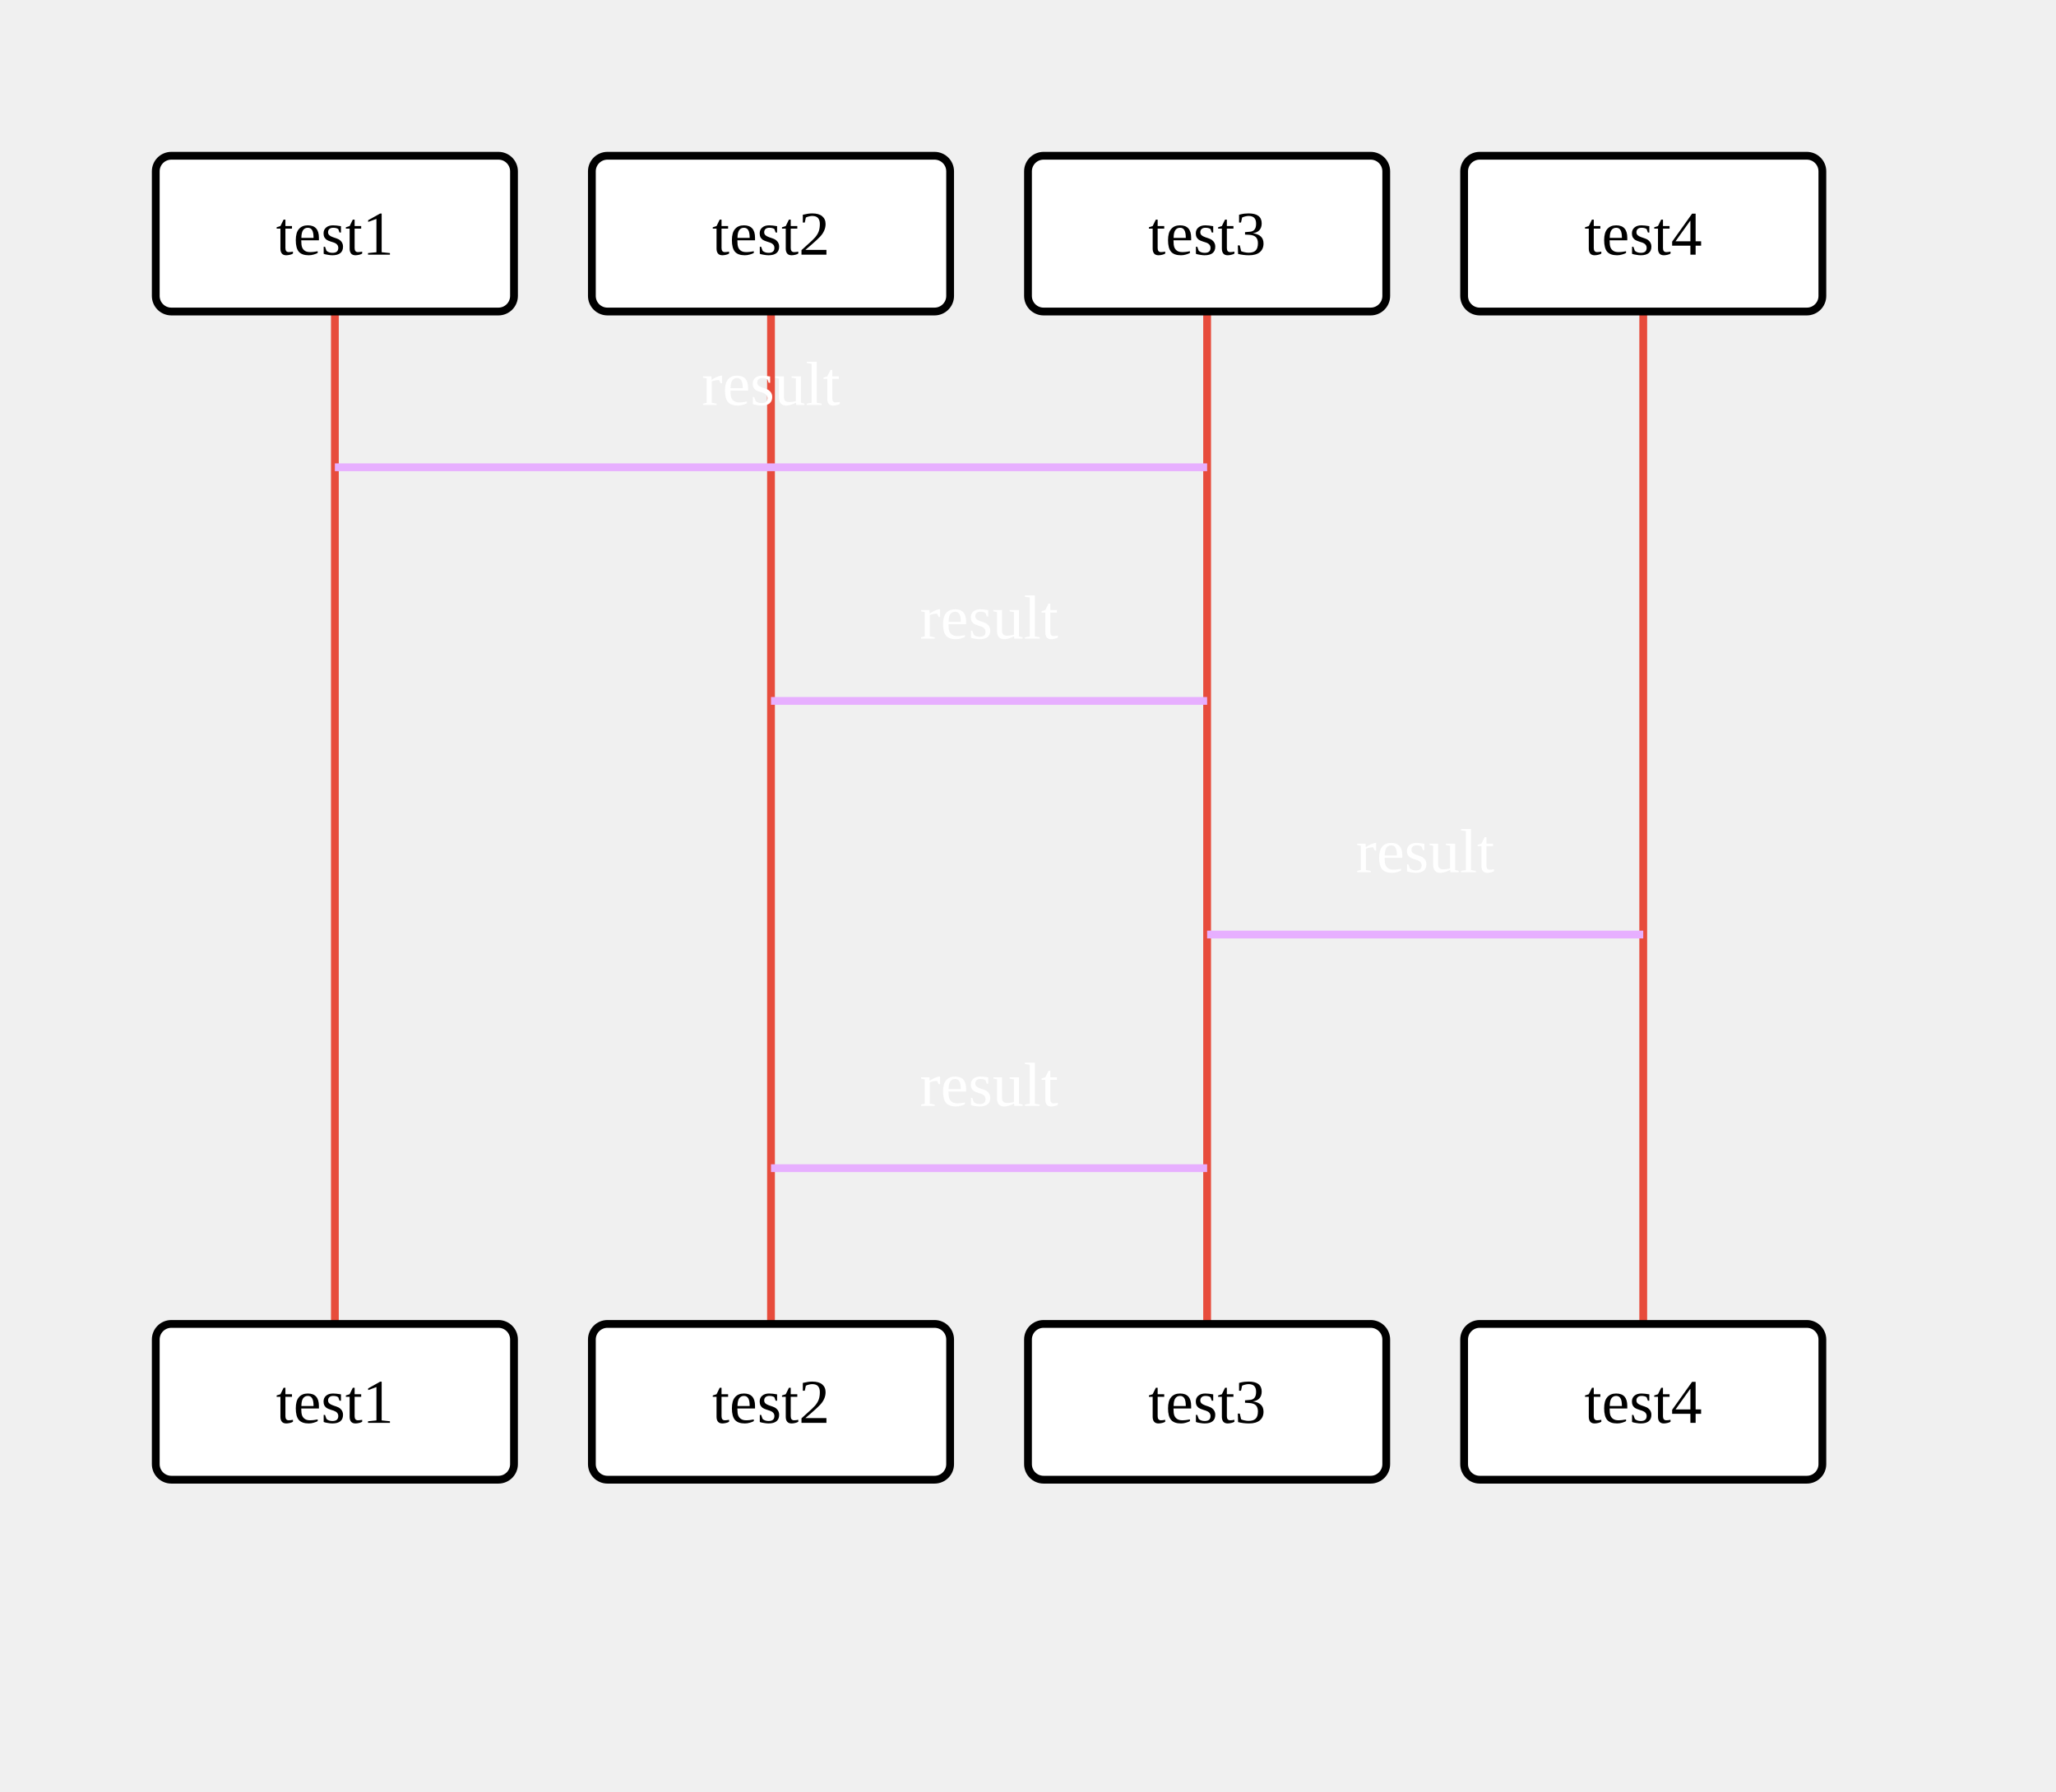
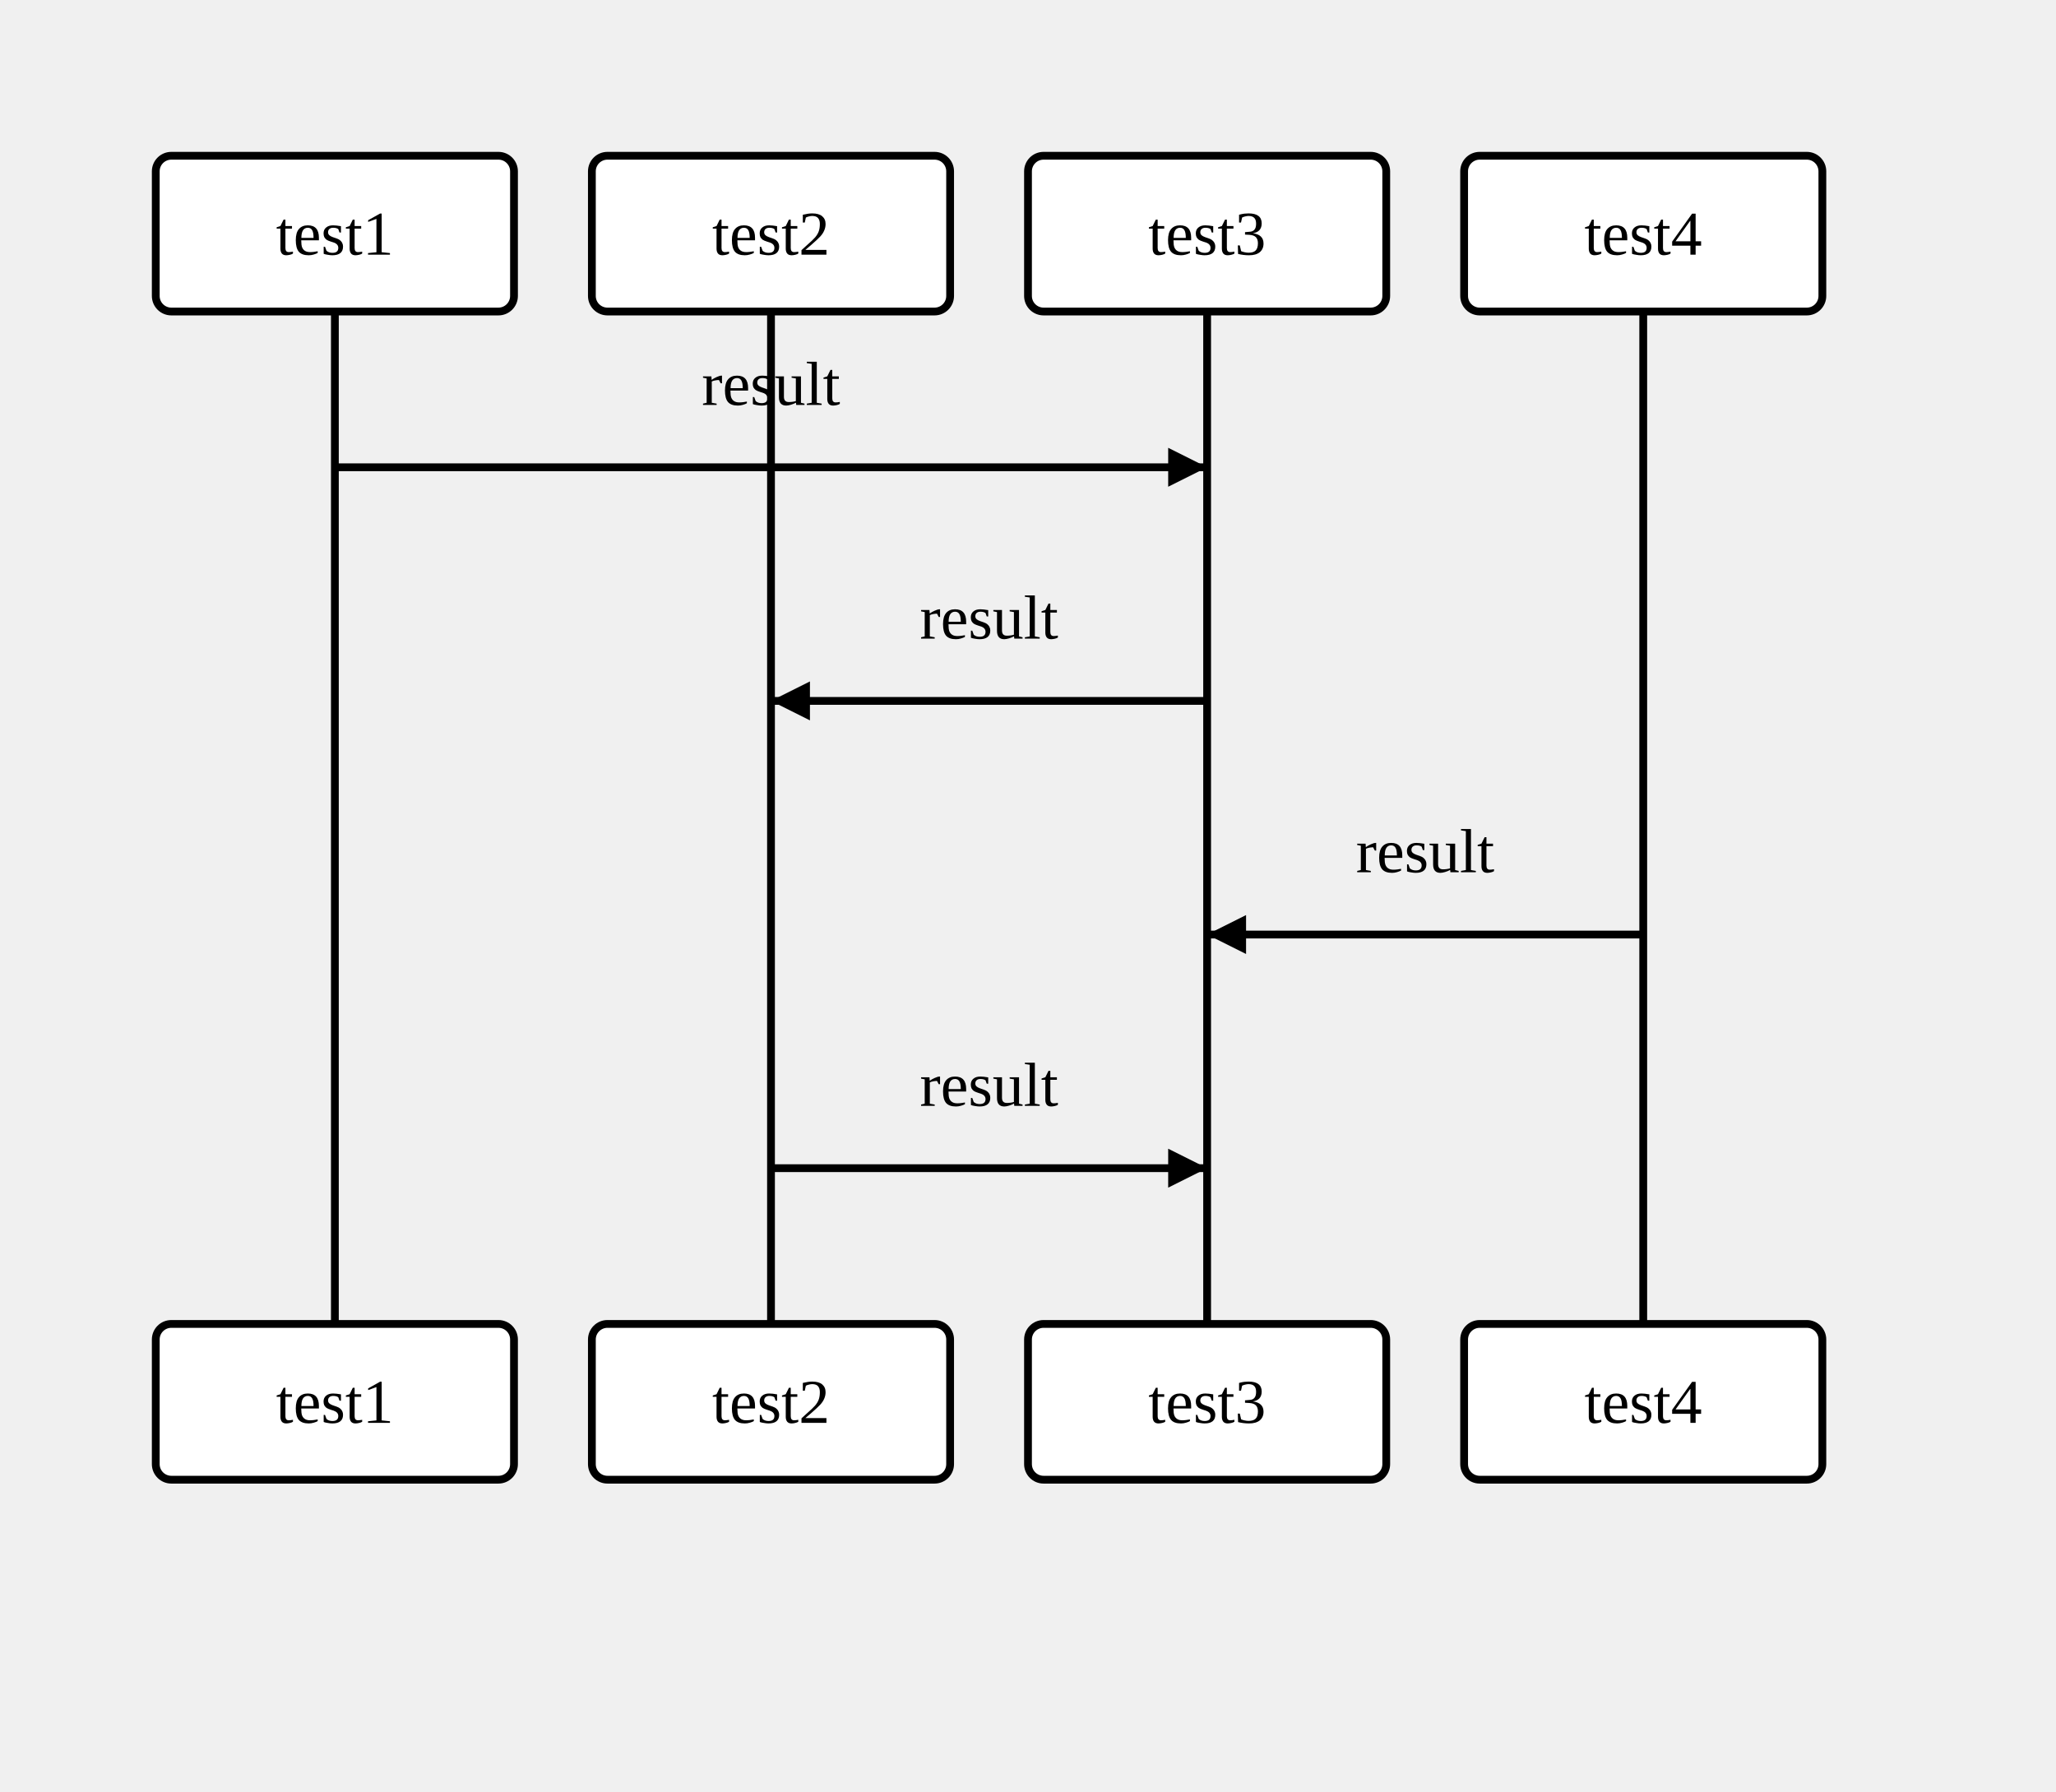
- <svg xmlns="http://www.w3.org/2000/svg" viewBox="0 0 264 230">
+ <svg xmlns="http://www.w3.org/2000/svg" style="background-color:#fff" viewBox="0 0 264 230">
+   <defs>
+     <marker id="marker-1" markerHeight="5" markerWidth="5" orient="auto-start-reverse" refX="10" refY="5" viewBox="0 0 10 10">
+       <path d="M 0 0 L 10 5 L 0 10 z" />
+     </marker>
+   </defs>
  <g>
-     <line stroke="#e74c3c" x1="43" x2="43" y1="30" y2="180" />
-   </g>
-   <g>
-     <line stroke="#e74c3c" x1="99" x2="99" y1="30" y2="180" />
-   </g>
-   <g>
-     <line stroke="#e74c3c" x1="155" x2="155" y1="30" y2="180" />
-   </g>
-   <g>
-     <line stroke="#e74c3c" x1="211" x2="211" y1="30" y2="180" />
-   </g>
-   <g>
-     <rect fill="#ffffff" height="20" rx="2" ry="2" stroke="#000" stroke-width="1" width="46" x="20" y="20" />
-     <text dominant-baseline="central" fill="#000000" font-size="8" text-anchor="middle" x="43" y="30">
+     <g>
+       <line stroke="#000" x1="43" x2="43" y1="40" y2="170" />
+     </g>
+     <g>
+       <line stroke="#000" x1="99" x2="99" y1="40" y2="170" />
+     </g>
+     <g>
+       <line stroke="#000" x1="155" x2="155" y1="40" y2="170" />
+     </g>
+     <g>
+       <line stroke="#000" x1="211" x2="211" y1="40" y2="170" />
+     </g>
+     <g>
+       <rect fill="#ffffff" height="20" rx="2" ry="2" stroke="#000000" stroke-width="1" width="46" x="76" y="20" />
+       <text dominant-baseline="central" fill="#000000" font-size="8" text-anchor="middle" x="99" y="30">
+ test2
+ </text>
+       <rect fill="#ffffff" height="20" rx="2" ry="2" stroke="#000000" stroke-width="1" width="46" x="76" y="170" />
+       <text dominant-baseline="central" fill="#000000" font-size="8" text-anchor="middle" x="99" y="180">
+ test2
+ </text>
+     </g>
+     <g>
+       <rect fill="#ffffff" height="20" rx="2" ry="2" stroke="#000000" stroke-width="1" width="46" x="188" y="20" />
+       <text dominant-baseline="central" fill="#000000" font-size="8" text-anchor="middle" x="211" y="30">
+ test4
+ </text>
+       <rect fill="#ffffff" height="20" rx="2" ry="2" stroke="#000000" stroke-width="1" width="46" x="188" y="170" />
+       <text dominant-baseline="central" fill="#000000" font-size="8" text-anchor="middle" x="211" y="180">
+ test4
+ </text>
+     </g>
+     <g>
+       <rect fill="#ffffff" height="20" rx="2" ry="2" stroke="#000000" stroke-width="1" width="46" x="132" y="20" />
+       <text dominant-baseline="central" fill="#000000" font-size="8" text-anchor="middle" x="155" y="30">
+ test3
+ </text>
+       <rect fill="#ffffff" height="20" rx="2" ry="2" stroke="#000000" stroke-width="1" width="46" x="132" y="170" />
+       <text dominant-baseline="central" fill="#000000" font-size="8" text-anchor="middle" x="155" y="180">
+ test3
+ </text>
+     </g>
+     <g>
+       <rect fill="#ffffff" height="20" rx="2" ry="2" stroke="#000000" stroke-width="1" width="46" x="20" y="20" />
+       <text dominant-baseline="central" fill="#000000" font-size="8" text-anchor="middle" x="43" y="30">
test1
</text>
-     <rect fill="#ffffff" height="20" rx="2" ry="2" stroke="#000" stroke-width="1" width="46" x="20" y="170" />
-     <text dominant-baseline="central" fill="#000000" font-size="8" text-anchor="middle" x="43" y="180">
+       <rect fill="#ffffff" height="20" rx="2" ry="2" stroke="#000000" stroke-width="1" width="46" x="20" y="170" />
+       <text dominant-baseline="central" fill="#000000" font-size="8" text-anchor="middle" x="43" y="180">
test1
</text>
-   </g>
-   <g>
-     <rect fill="#ffffff" height="20" rx="2" ry="2" stroke="#000" stroke-width="1" width="46" x="76" y="20" />
-     <text dominant-baseline="central" fill="#000000" font-size="8" text-anchor="middle" x="99" y="30">
- test2
- </text>
-     <rect fill="#ffffff" height="20" rx="2" ry="2" stroke="#000" stroke-width="1" width="46" x="76" y="170" />
-     <text dominant-baseline="central" fill="#000000" font-size="8" text-anchor="middle" x="99" y="180">
- test2
- </text>
-   </g>
-   <g>
-     <rect fill="#ffffff" height="20" rx="2" ry="2" stroke="#000" stroke-width="1" width="46" x="132" y="20" />
-     <text dominant-baseline="central" fill="#000000" font-size="8" text-anchor="middle" x="155" y="30">
- test3
- </text>
-     <rect fill="#ffffff" height="20" rx="2" ry="2" stroke="#000" stroke-width="1" width="46" x="132" y="170" />
-     <text dominant-baseline="central" fill="#000000" font-size="8" text-anchor="middle" x="155" y="180">
- test3
- </text>
-   </g>
-   <g>
-     <rect fill="#ffffff" height="20" rx="2" ry="2" stroke="#000" stroke-width="1" width="46" x="188" y="20" />
-     <text dominant-baseline="central" fill="#000000" font-size="8" text-anchor="middle" x="211" y="30">
- test4
- </text>
-     <rect fill="#ffffff" height="20" rx="2" ry="2" stroke="#000" stroke-width="1" width="46" x="188" y="170" />
-     <text dominant-baseline="central" fill="#000000" font-size="8" text-anchor="middle" x="211" y="180">
- test4
- </text>
-   </g>
-   <g>
-     <line marker-end="url(#m)" stroke="#e7afff" x1="43" x2="155" y1="60" y2="60" />
-     <text fill="#ffffff" font-size="8" text-anchor="middle" x="99" y="52">
+     </g>
+     <g>
+       <line marker-end="url(#marker-1)" stroke="#000" x1="43" x2="155" y1="60" y2="60" />
+       <text fill="#000000" font-size="8" text-anchor="middle" x="99" y="52">
result
</text>
-   </g>
-   <g>
-     <line marker-end="url(#m)" stroke="#e7afff" x1="155" x2="99" y1="90" y2="90" />
-     <text fill="#ffffff" font-size="8" text-anchor="middle" x="127" y="82">
+     </g>
+     <g>
+       <line marker-end="url(#marker-1)" stroke="#000" x1="155" x2="99" y1="90" y2="90" />
+       <text fill="#000000" font-size="8" text-anchor="middle" x="127" y="82">
result
</text>
-   </g>
-   <g>
-     <line marker-end="url(#m)" stroke="#e7afff" x1="211" x2="155" y1="120" y2="120" />
-     <text fill="#ffffff" font-size="8" text-anchor="middle" x="183" y="112">
+     </g>
+     <g>
+       <line marker-end="url(#marker-1)" stroke="#000" x1="211" x2="155" y1="120" y2="120" />
+       <text fill="#000000" font-size="8" text-anchor="middle" x="183" y="112">
result
</text>
-   </g>
-   <g>
-     <line marker-end="url(#m)" stroke="#e7afff" x1="99" x2="155" y1="150" y2="150" />
-     <text fill="#ffffff" font-size="8" text-anchor="middle" x="127" y="142">
+     </g>
+     <g>
+       <line marker-end="url(#marker-1)" stroke="#000" x1="99" x2="155" y1="150" y2="150" />
+       <text fill="#000000" font-size="8" text-anchor="middle" x="127" y="142">
result
</text>
+     </g>
  </g>
</svg>
